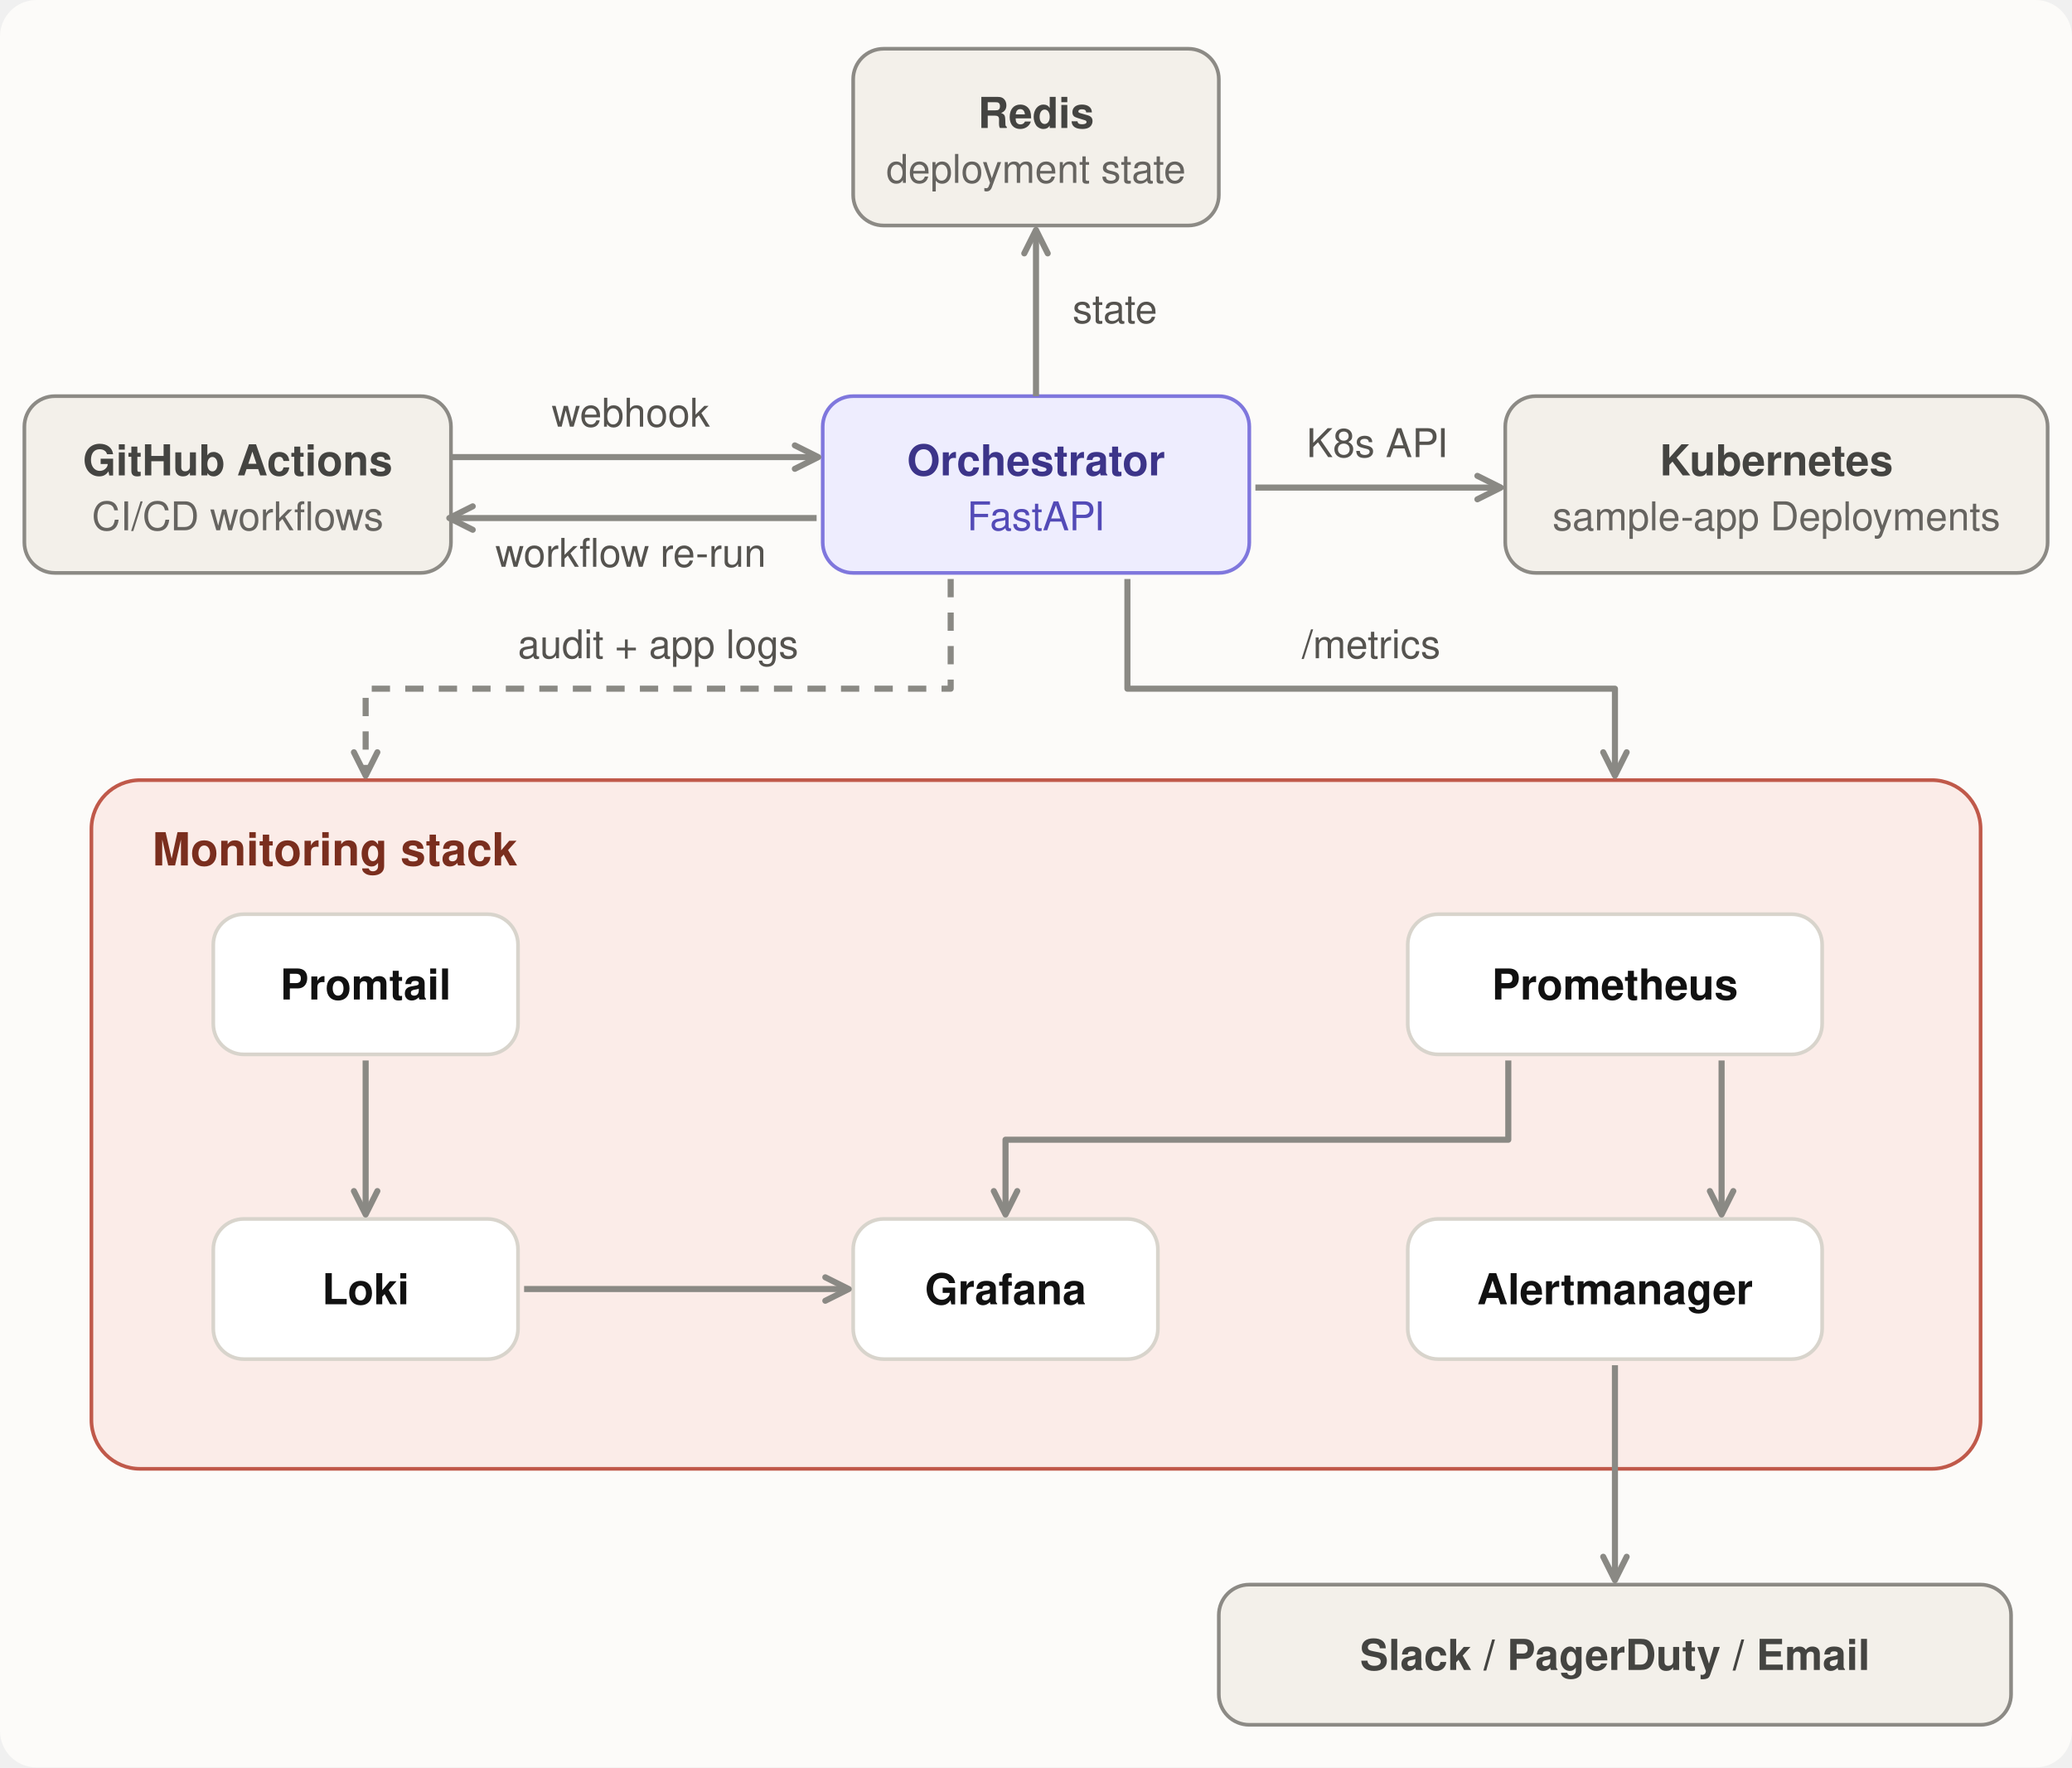
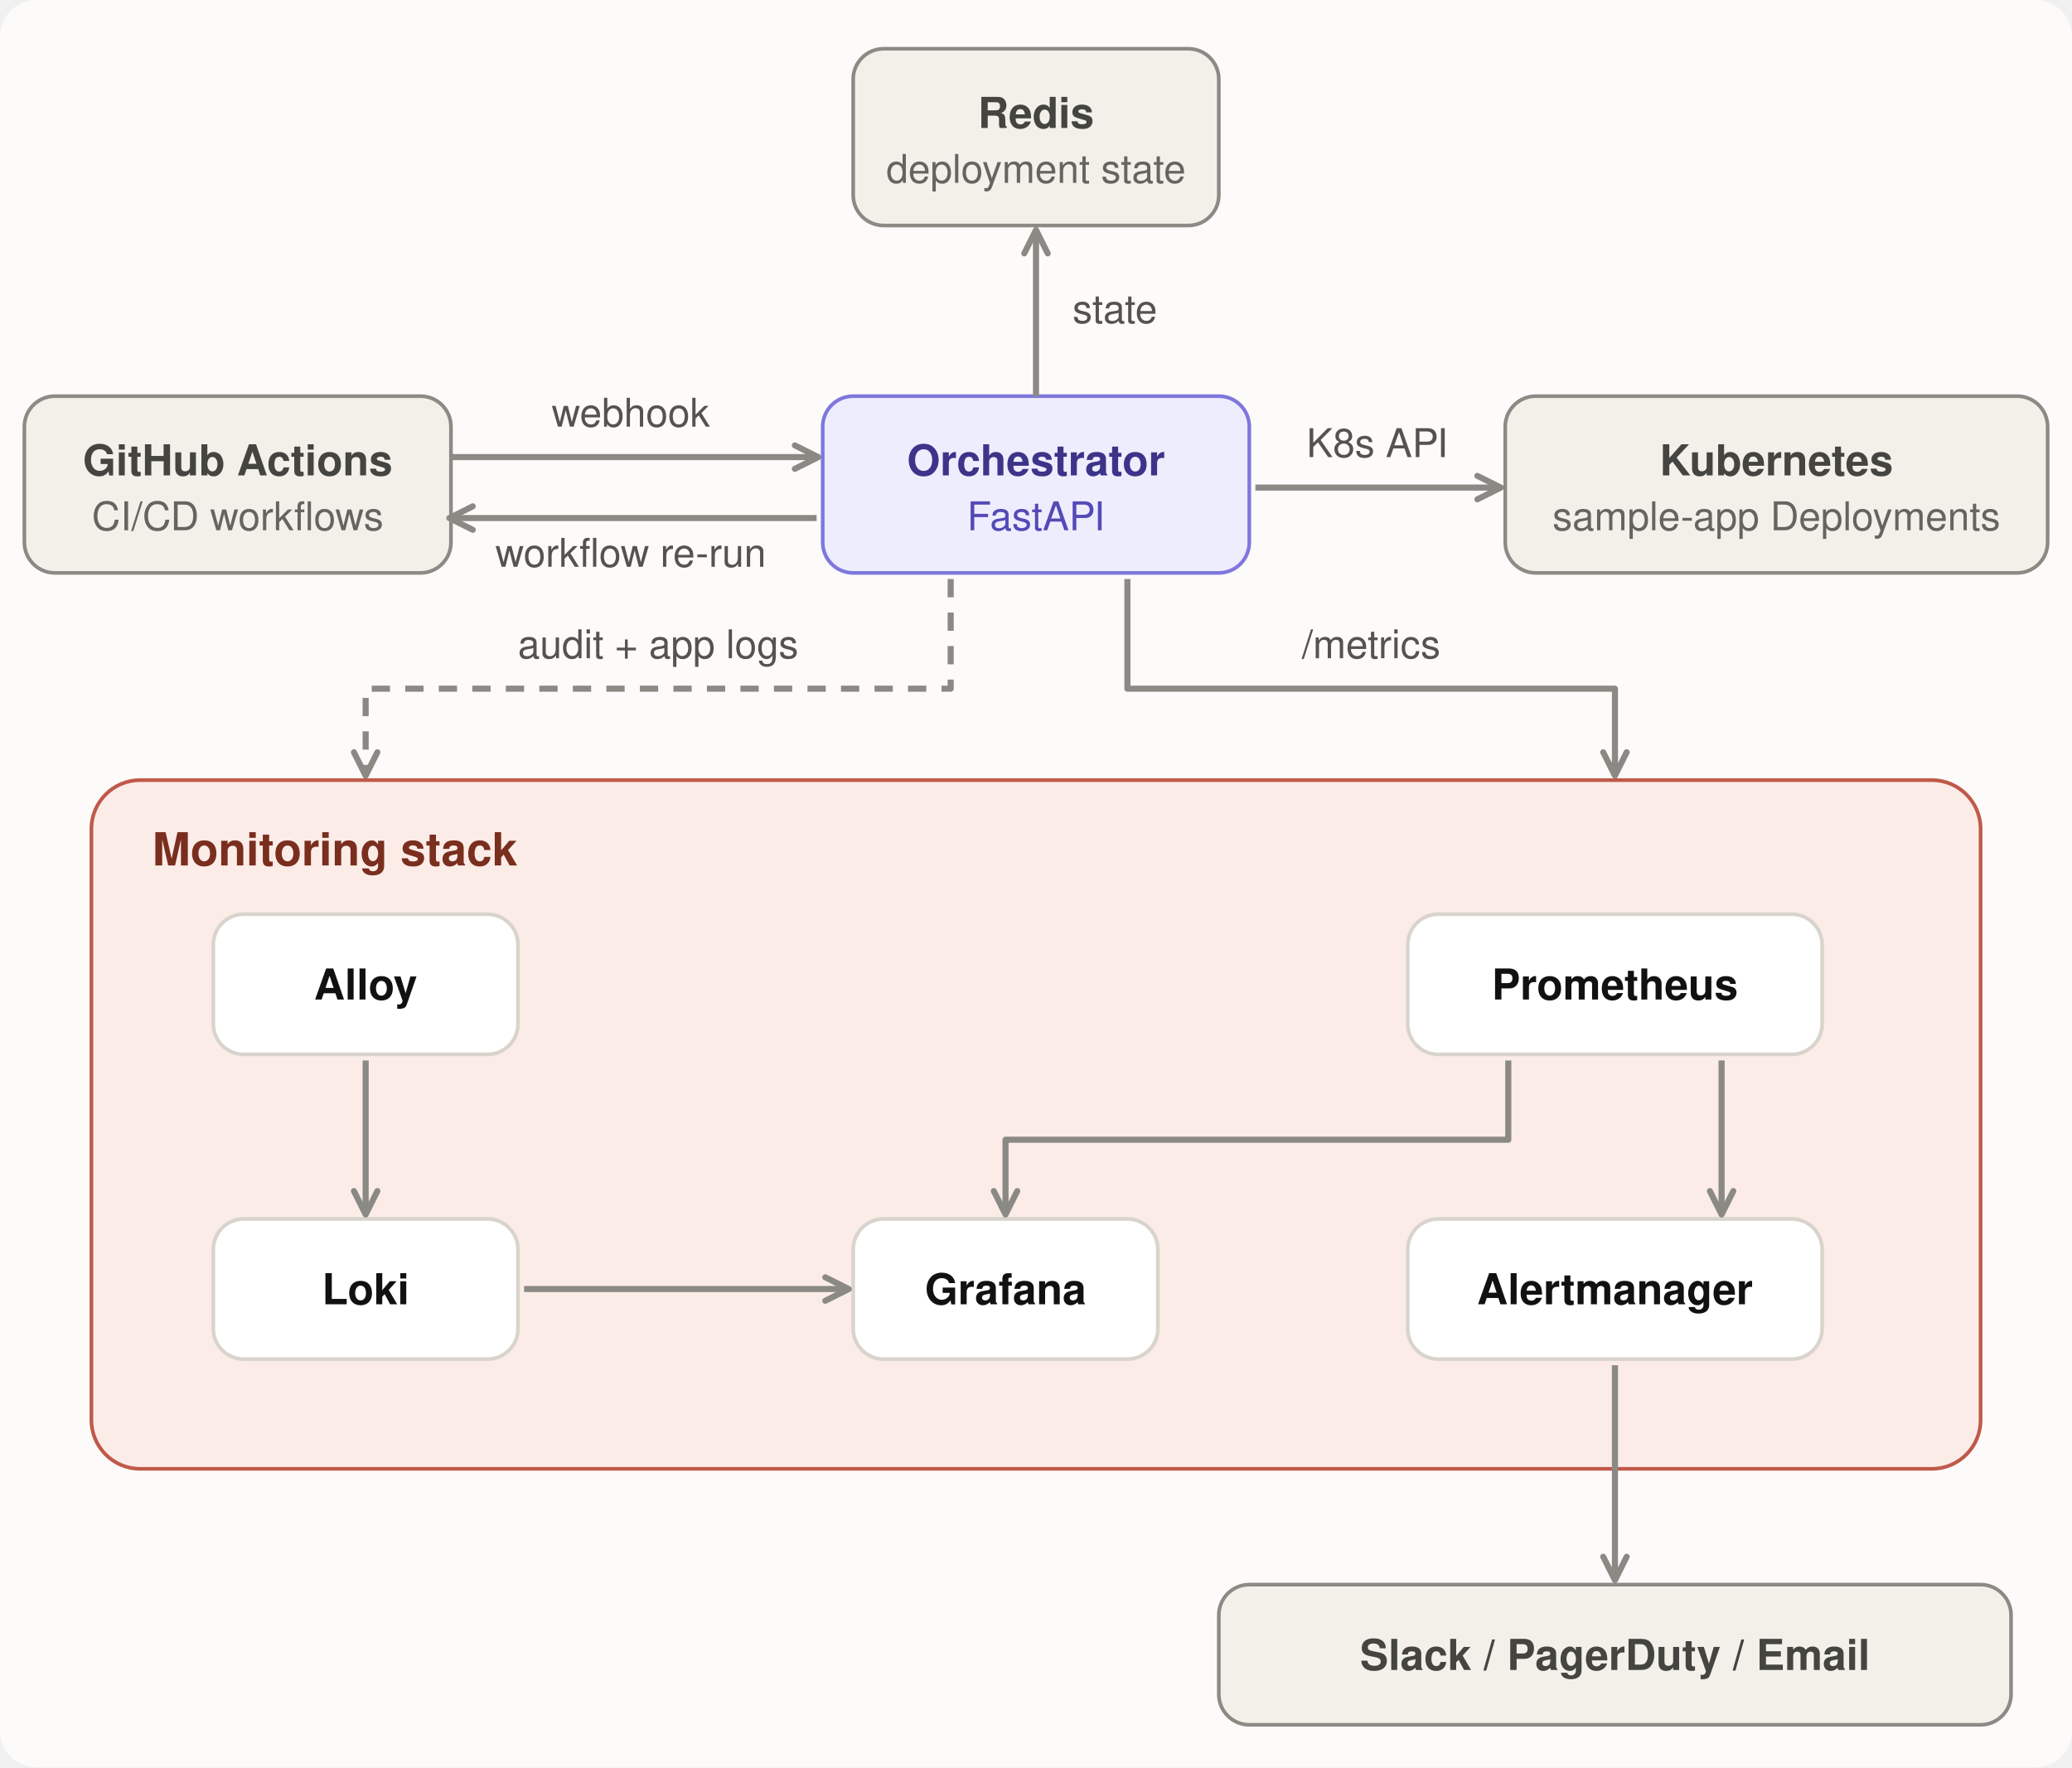
<svg xmlns="http://www.w3.org/2000/svg" viewBox="0 0 680 580" width="680" height="580" role="img" aria-labelledby="t d" font-family="-apple-system, BlinkMacSystemFont, &quot;Segoe UI&quot;, Helvetica, Arial, sans-serif">
  <defs>
    <marker id="arr" viewBox="0 0 10 10" refX="8" refY="5" markerWidth="5.5" markerHeight="5.5" orient="auto-start-reverse">
      <path d="M1.5 1.5 L8.5 5 L1.5 8.5" fill="none" stroke="#8A8984" stroke-width="1.8" stroke-linecap="round" stroke-linejoin="round" />
    </marker>
  </defs>
  <rect width="680" height="580" rx="12" fill="#FCFBF9" />
  <rect x="280" y="16" width="120" height="58" rx="10" fill="#F3F0EA" stroke="#8C8A85" stroke-width="1.2" />
  <text x="340.0" y="42.0" text-anchor="middle" font-size="14" font-weight="600" fill="#444441">Redis</text>
  <text x="340.0" y="60.0" text-anchor="middle" font-size="13" fill="#666460">deployment state</text>
  <rect x="8" y="130" width="140" height="58" rx="10" fill="#F3F0EA" stroke="#8C8A85" stroke-width="1.2" />
  <text x="78.0" y="156.0" text-anchor="middle" font-size="14" font-weight="600" fill="#444441">GitHub Actions</text>
  <text x="78.0" y="174.0" text-anchor="middle" font-size="13" fill="#666460">CI/CD workflows</text>
  <rect x="270" y="130" width="140" height="58" rx="10" fill="#EEEDFE" stroke="#7F77DD" stroke-width="1.2" />
  <text x="340.0" y="156.0" text-anchor="middle" font-size="14" font-weight="600" fill="#3C3489">Orchestrator</text>
  <text x="340.0" y="174.0" text-anchor="middle" font-size="13" fill="#534AB7">FastAPI</text>
  <rect x="494" y="130" width="178" height="58" rx="10" fill="#F3F0EA" stroke="#8C8A85" stroke-width="1.2" />
  <text x="583.0" y="156.0" text-anchor="middle" font-size="14" font-weight="600" fill="#444441">Kubernetes</text>
  <text x="583.0" y="174.0" text-anchor="middle" font-size="13" fill="#666460">sample-app Deployments</text>
  <path d="M148 150 H268" fill="none" stroke="#8A8984" stroke-width="2" stroke-linejoin="round" marker-end="url(#arr)" />
  <text x="207" y="140" text-anchor="middle" font-size="13" fill="#55534F">webhook</text>
  <path d="M268 170 H148" fill="none" stroke="#8A8984" stroke-width="2" stroke-linejoin="round" marker-end="url(#arr)" />
  <text x="207" y="186" text-anchor="middle" font-size="13" fill="#55534F">workflow re-run</text>
  <path d="M340 130 V76" fill="none" stroke="#8A8984" stroke-width="2" stroke-linejoin="round" marker-end="url(#arr)" />
  <text x="352" y="106" text-anchor="start" font-size="13" fill="#55534F">state</text>
  <path d="M412 160 H492" fill="none" stroke="#8A8984" stroke-width="2" stroke-linejoin="round" marker-end="url(#arr)" />
  <text x="452" y="150" text-anchor="middle" font-size="13" fill="#55534F">K8s API</text>
  <rect x="30" y="256" width="620" height="226" rx="16" fill="#FBECE8" stroke="#C0594A" stroke-width="1.2" />
  <text x="50" y="284" font-size="15" font-weight="600" fill="#7A2E1E">Monitoring stack</text>
  <path d="M312 190 V226 H120 V254" fill="none" stroke="#8A8984" stroke-width="2" stroke-linejoin="round" stroke-dasharray="6 5" marker-end="url(#arr)" />
  <text x="216" y="216" text-anchor="middle" font-size="13" fill="#55534F">audit + app logs</text>
  <path d="M370 190 V226 H530 V254" fill="none" stroke="#8A8984" stroke-width="2" stroke-linejoin="round" marker-end="url(#arr)" />
  <text x="450" y="216" text-anchor="middle" font-size="13" fill="#55534F">/metrics</text>
  <rect x="70" y="300" width="100" height="46" rx="10" fill="#FFFFFF" stroke="#D8D4CC" stroke-width="1.2" />
-   <text x="120.0" y="328.0" text-anchor="middle" font-size="14" font-weight="600" fill="#111111">Promtail</text>
+   <text x="120.0" y="328.0" text-anchor="middle" font-size="14" font-weight="600" fill="#111111">Alloy</text>
  <rect x="462" y="300" width="136" height="46" rx="10" fill="#FFFFFF" stroke="#D8D4CC" stroke-width="1.2" />
  <text x="530.0" y="328.0" text-anchor="middle" font-size="14" font-weight="600" fill="#111111">Prometheus</text>
  <rect x="70" y="400" width="100" height="46" rx="10" fill="#FFFFFF" stroke="#D8D4CC" stroke-width="1.2" />
  <text x="120.0" y="428.0" text-anchor="middle" font-size="14" font-weight="600" fill="#111111">Loki</text>
  <rect x="280" y="400" width="100" height="46" rx="10" fill="#FFFFFF" stroke="#D8D4CC" stroke-width="1.2" />
  <text x="330.0" y="428.0" text-anchor="middle" font-size="14" font-weight="600" fill="#111111">Grafana</text>
  <rect x="462" y="400" width="136" height="46" rx="10" fill="#FFFFFF" stroke="#D8D4CC" stroke-width="1.2" />
  <text x="530.0" y="428.0" text-anchor="middle" font-size="14" font-weight="600" fill="#111111">Alertmanager</text>
  <path d="M120 348 V398" fill="none" stroke="#8A8984" stroke-width="2" stroke-linejoin="round" marker-end="url(#arr)" />
  <path d="M172 423 H278" fill="none" stroke="#8A8984" stroke-width="2" stroke-linejoin="round" marker-end="url(#arr)" />
  <path d="M495 348 V374 H330 V398" fill="none" stroke="#8A8984" stroke-width="2" stroke-linejoin="round" marker-end="url(#arr)" />
  <path d="M565 348 V398" fill="none" stroke="#8A8984" stroke-width="2" stroke-linejoin="round" marker-end="url(#arr)" />
  <rect x="400" y="520" width="260" height="46" rx="10" fill="#F3F0EA" stroke="#8C8A85" stroke-width="1.2" />
  <text x="530.0" y="548.0" text-anchor="middle" font-size="14" font-weight="600" fill="#444441">Slack / PagerDuty / Email</text>
  <path d="M530 448 V518" fill="none" stroke="#8A8984" stroke-width="2" stroke-linejoin="round" marker-end="url(#arr)" />
</svg>
